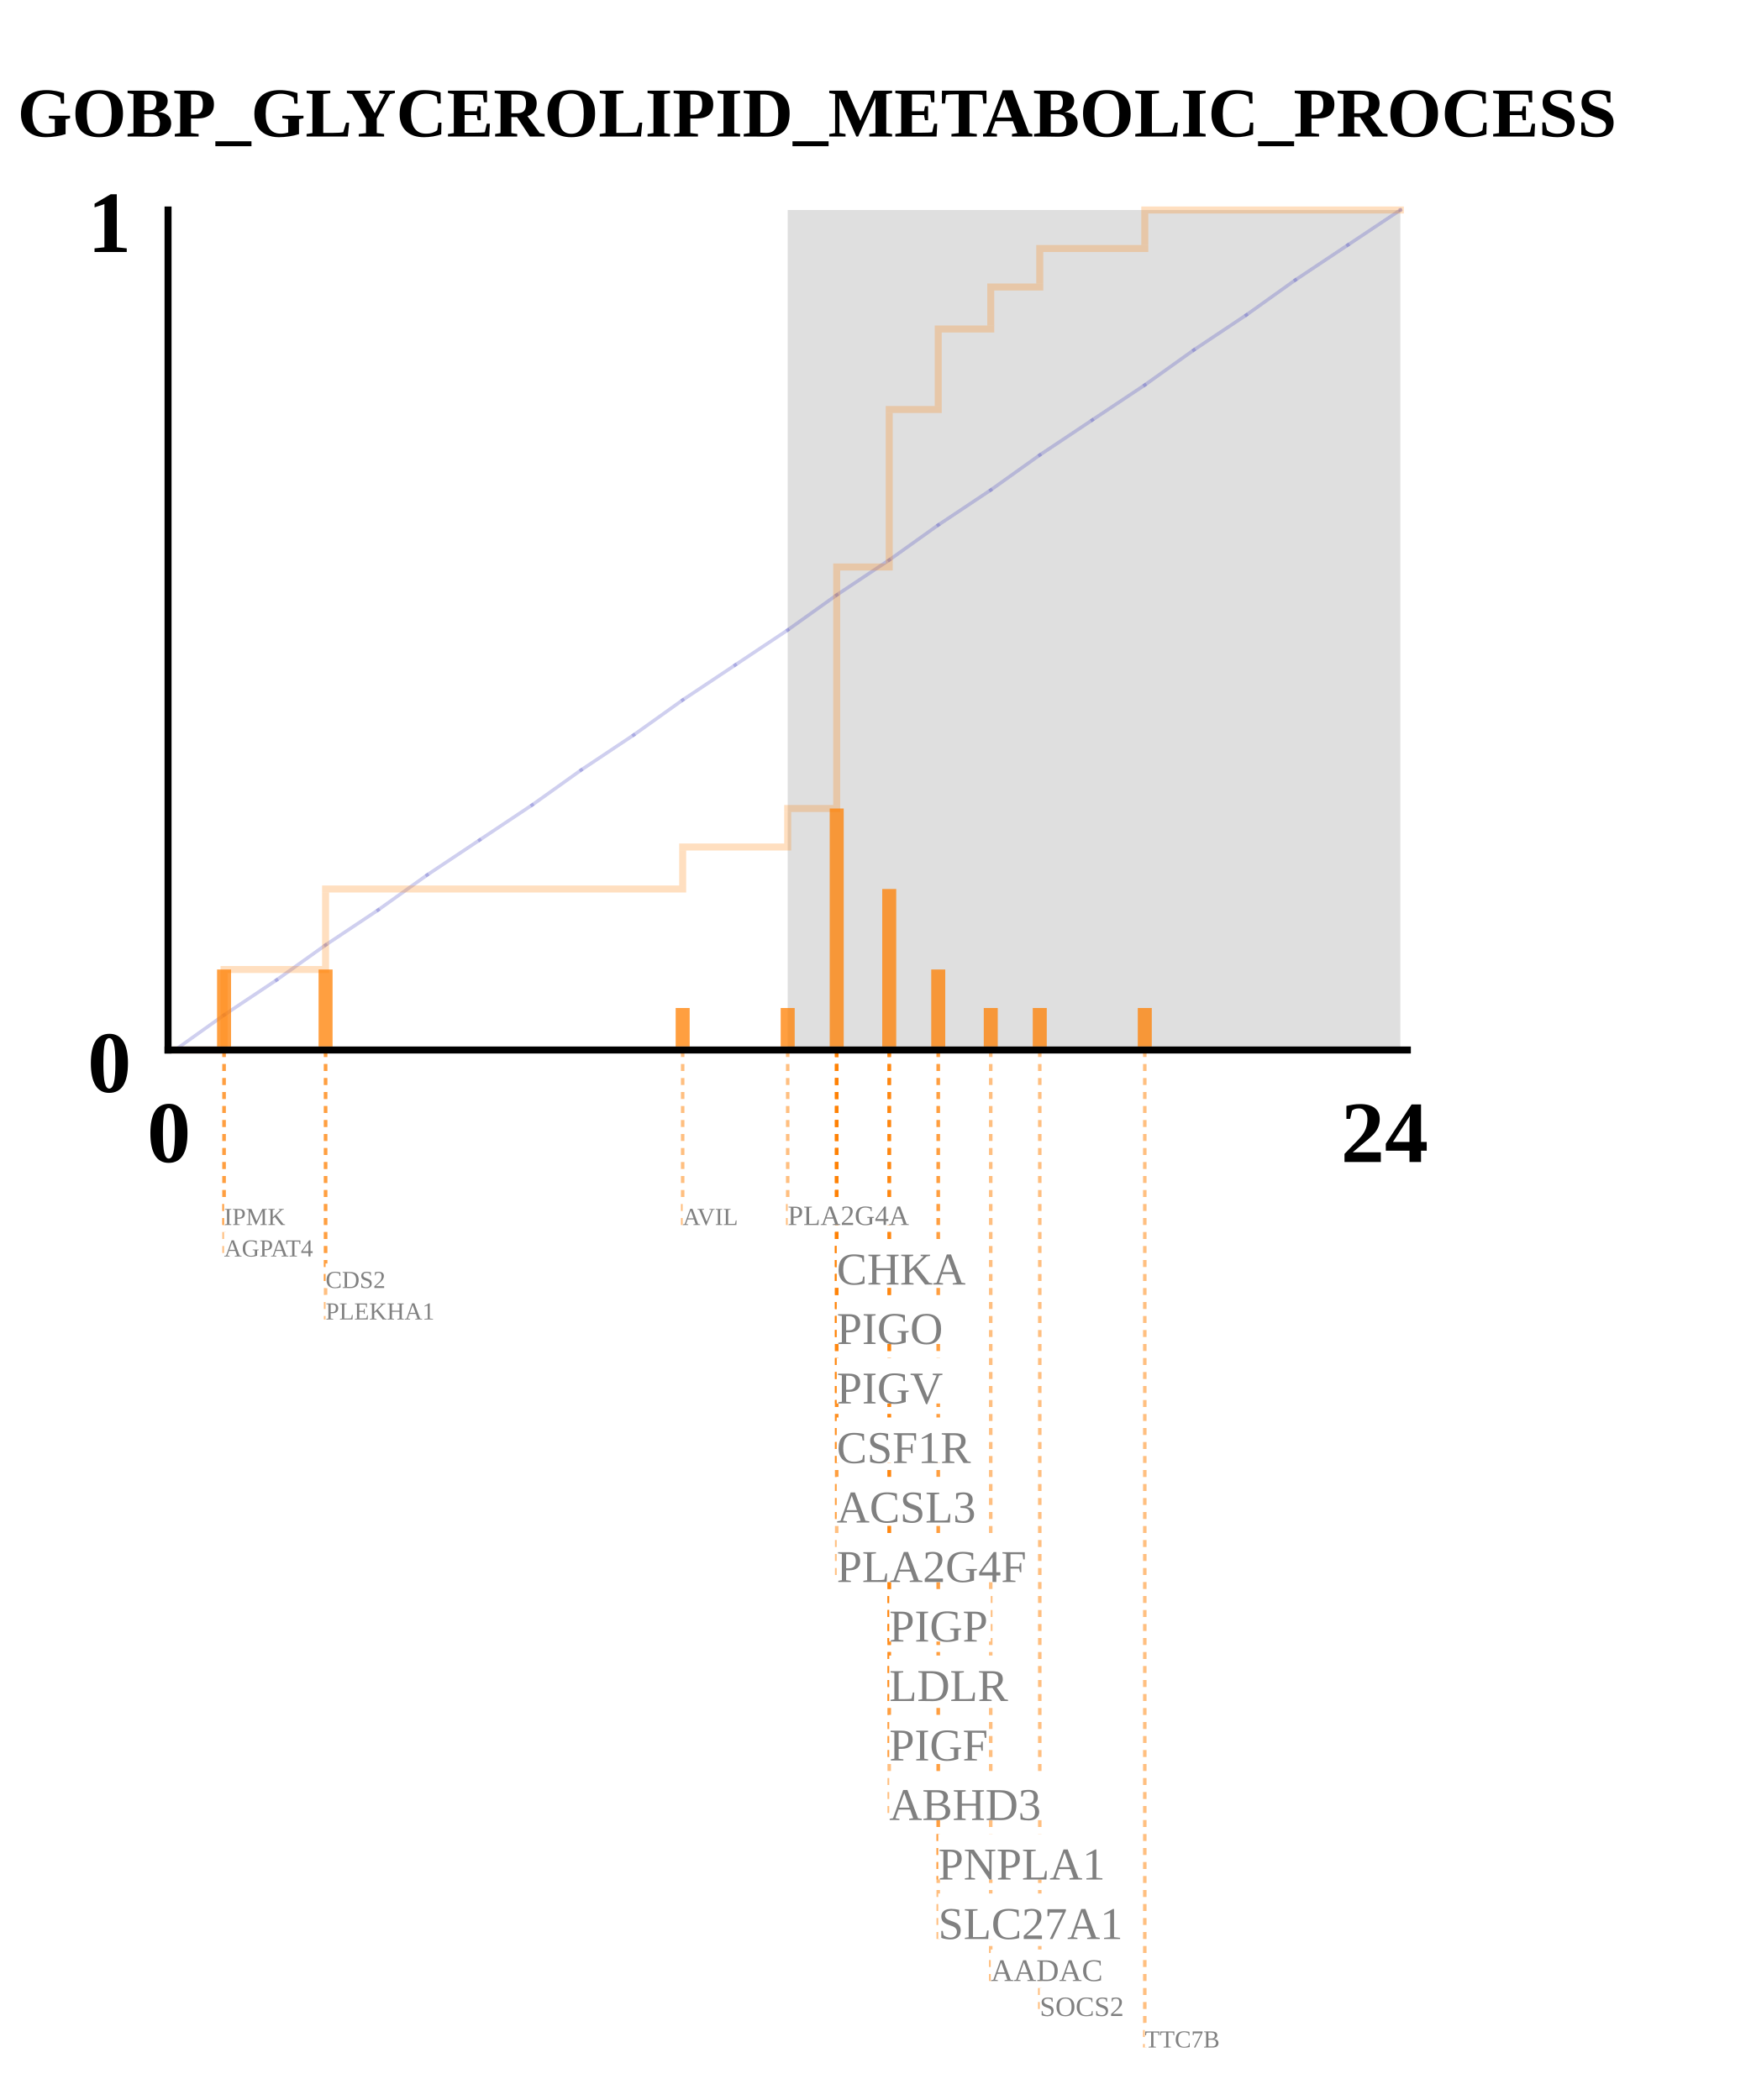
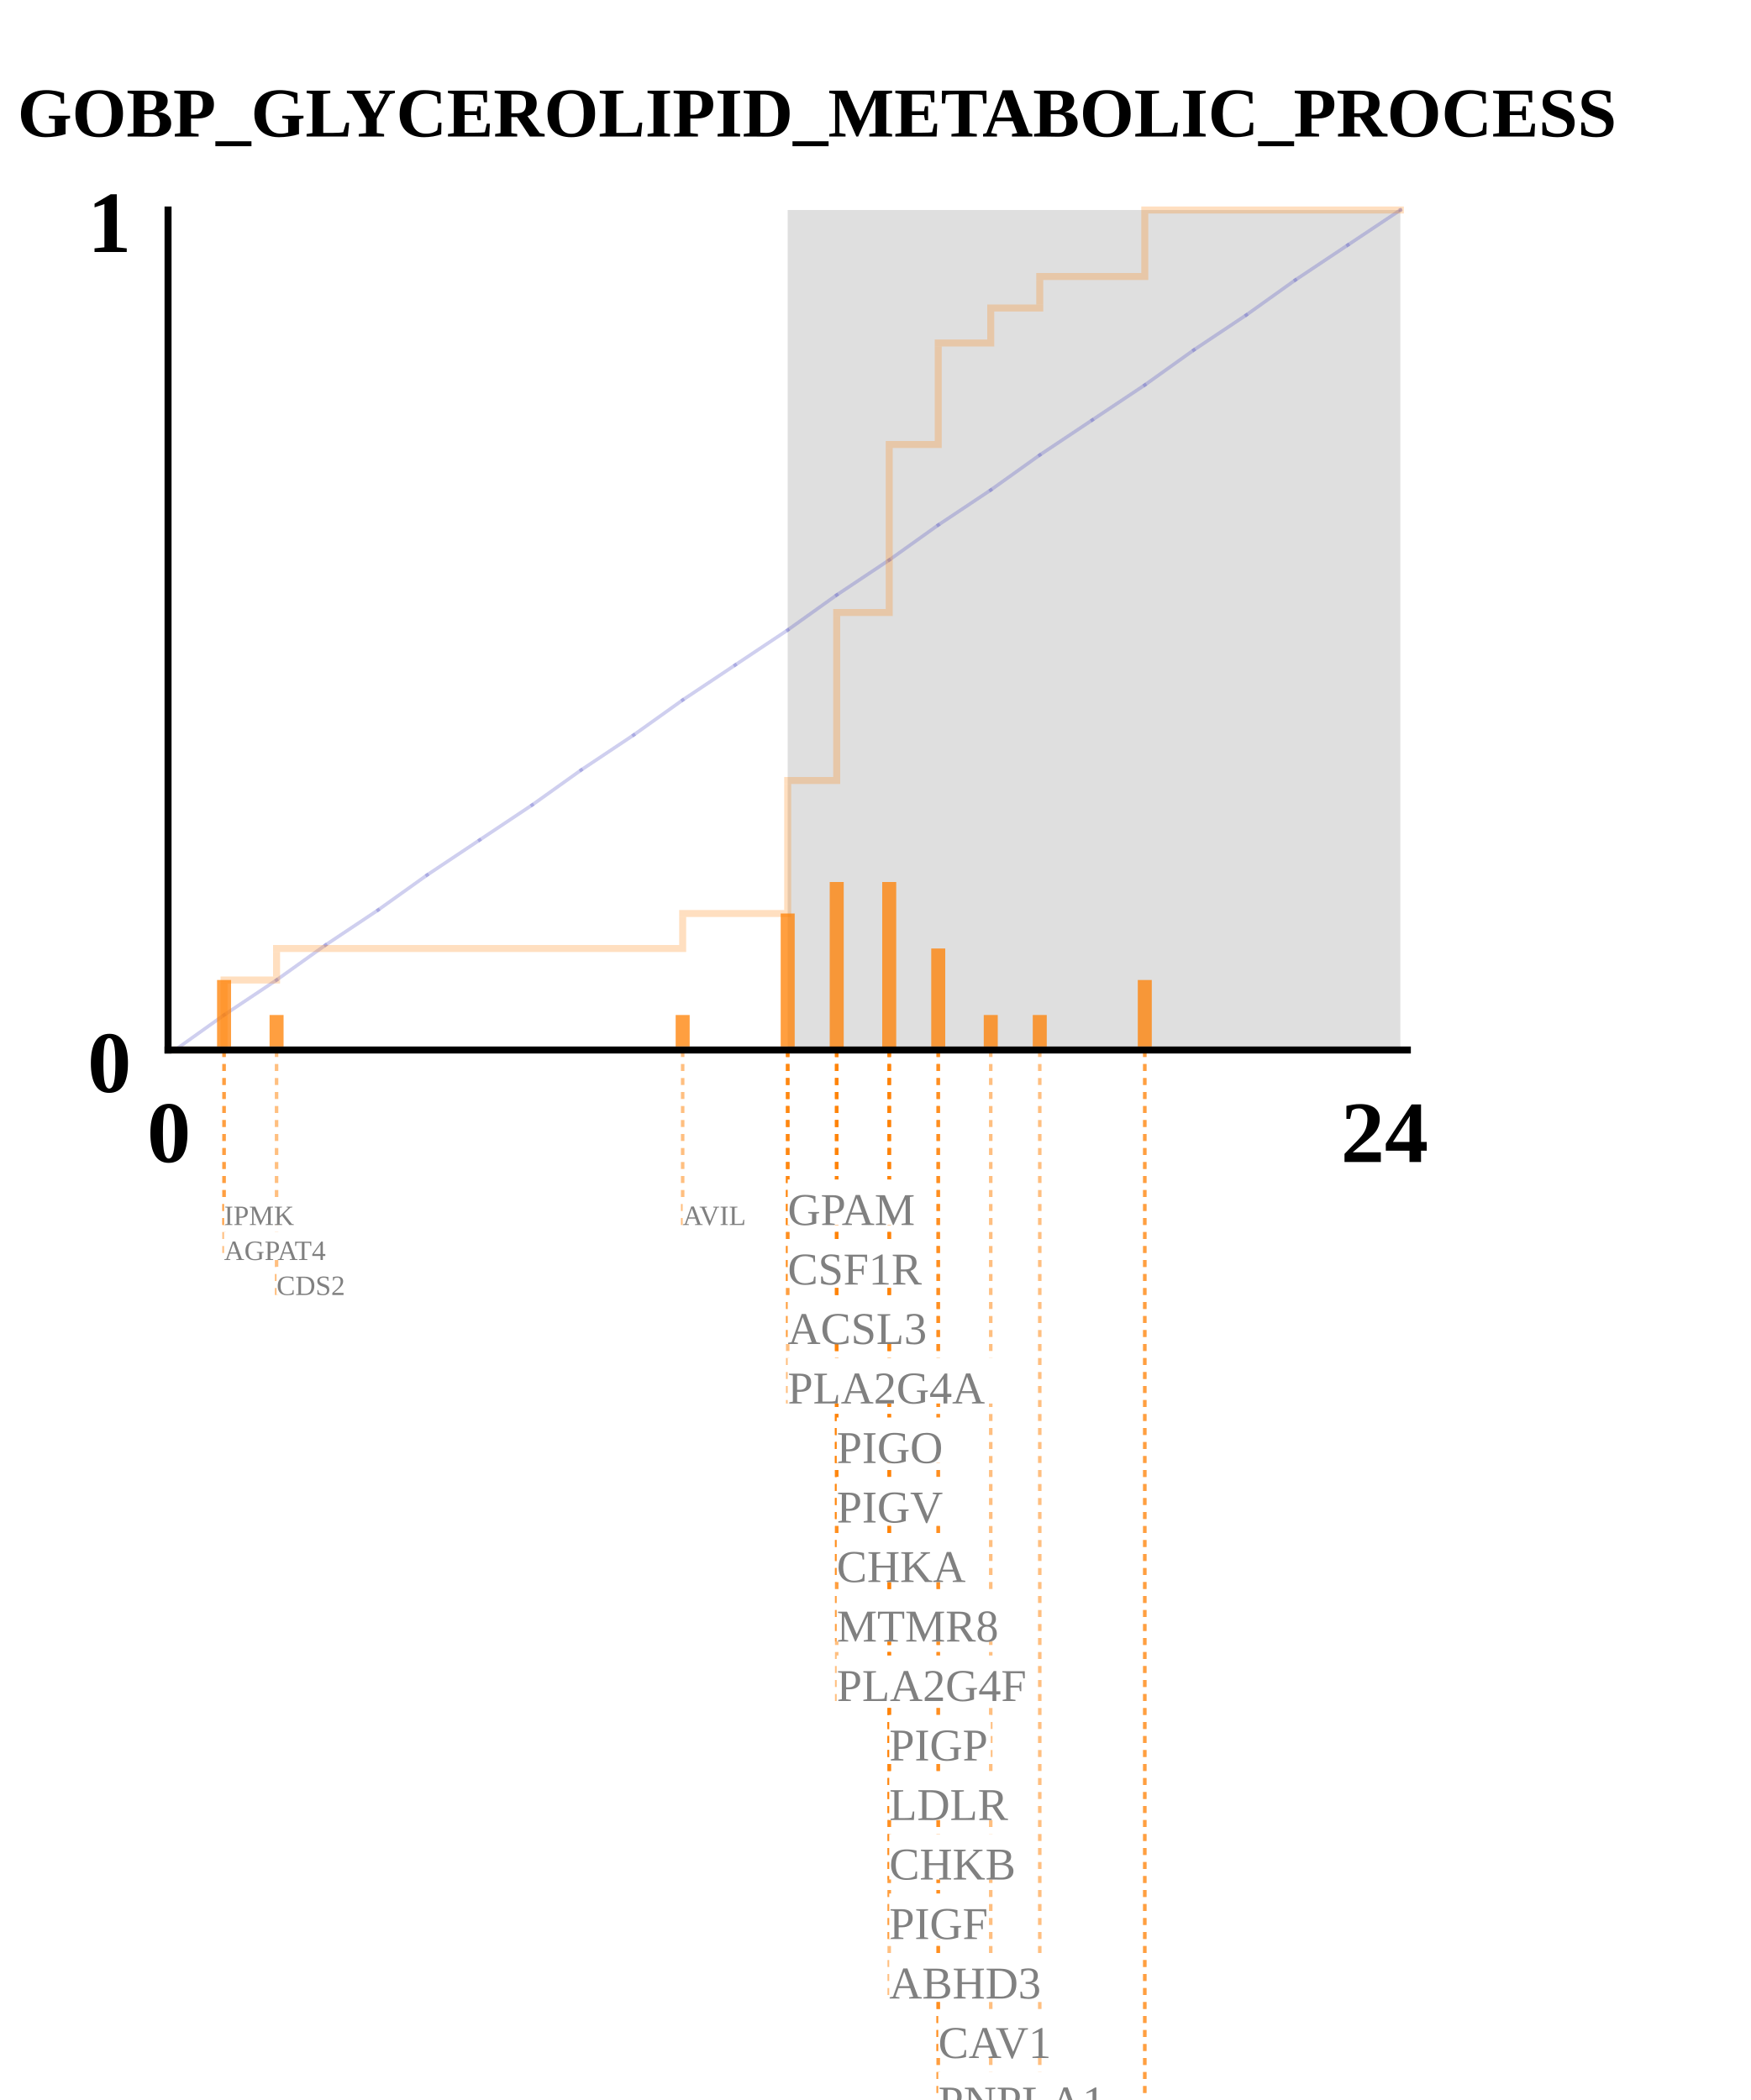
<svg xmlns="http://www.w3.org/2000/svg" height="158.75mm" version="1.1" viewBox="0 0 500 600" width="132.292mm" x="0mm" y="0mm">
  <rect height="1200" style="fill:rgb(255,255,255);stroke:none;" width="1000" x="0" y="0" />
  <rect height="240" style="fill:rgb(191,191,191);fill-opacity:0.498;stroke:none;" width="175" x="225" y="60" />
  <line style="fill:none;stroke:rgb(63,63,191);stroke-opacity:0.247;stroke-miterlimit:10;stroke-linecap:square;" x1="50" x2="50" y1="300" y2="300" />
  <line style="fill:none;stroke:rgb(63,63,191);stroke-opacity:0.247;stroke-miterlimit:10;stroke-linecap:square;" x1="50" x2="64" y1="300" y2="290" />
  <line style="fill:none;stroke:rgb(63,63,191);stroke-opacity:0.247;stroke-miterlimit:10;stroke-linecap:square;" x1="64" x2="79" y1="290" y2="280" />
  <line style="fill:none;stroke:rgb(63,63,191);stroke-opacity:0.247;stroke-miterlimit:10;stroke-linecap:square;" x1="79" x2="93" y1="280" y2="270" />
  <line style="fill:none;stroke:rgb(63,63,191);stroke-opacity:0.247;stroke-miterlimit:10;stroke-linecap:square;" x1="93" x2="108" y1="270" y2="260" />
  <line style="fill:none;stroke:rgb(63,63,191);stroke-opacity:0.247;stroke-miterlimit:10;stroke-linecap:square;" x1="108" x2="122" y1="260" y2="250" />
  <line style="fill:none;stroke:rgb(63,63,191);stroke-opacity:0.247;stroke-miterlimit:10;stroke-linecap:square;" x1="122" x2="137" y1="250" y2="240" />
  <line style="fill:none;stroke:rgb(63,63,191);stroke-opacity:0.247;stroke-miterlimit:10;stroke-linecap:square;" x1="137" x2="152" y1="240" y2="230" />
  <line style="fill:none;stroke:rgb(63,63,191);stroke-opacity:0.247;stroke-miterlimit:10;stroke-linecap:square;" x1="152" x2="166" y1="230" y2="220" />
  <line style="fill:none;stroke:rgb(63,63,191);stroke-opacity:0.247;stroke-miterlimit:10;stroke-linecap:square;" x1="166" x2="181" y1="220" y2="210" />
  <line style="fill:none;stroke:rgb(63,63,191);stroke-opacity:0.247;stroke-miterlimit:10;stroke-linecap:square;" x1="181" x2="195" y1="210" y2="200" />
  <line style="fill:none;stroke:rgb(63,63,191);stroke-opacity:0.247;stroke-miterlimit:10;stroke-linecap:square;" x1="195" x2="210" y1="200" y2="190" />
  <line style="fill:none;stroke:rgb(63,63,191);stroke-opacity:0.247;stroke-miterlimit:10;stroke-linecap:square;" x1="210" x2="225" y1="190" y2="180" />
  <line style="fill:none;stroke:rgb(63,63,191);stroke-opacity:0.247;stroke-miterlimit:10;stroke-linecap:square;" x1="225" x2="239" y1="180" y2="170" />
  <line style="fill:none;stroke:rgb(63,63,191);stroke-opacity:0.247;stroke-miterlimit:10;stroke-linecap:square;" x1="239" x2="254" y1="170" y2="160" />
  <line style="fill:none;stroke:rgb(63,63,191);stroke-opacity:0.247;stroke-miterlimit:10;stroke-linecap:square;" x1="254" x2="268" y1="160" y2="150" />
  <line style="fill:none;stroke:rgb(63,63,191);stroke-opacity:0.247;stroke-miterlimit:10;stroke-linecap:square;" x1="268" x2="283" y1="150" y2="140" />
  <line style="fill:none;stroke:rgb(63,63,191);stroke-opacity:0.247;stroke-miterlimit:10;stroke-linecap:square;" x1="283" x2="297" y1="140" y2="130" />
  <line style="fill:none;stroke:rgb(63,63,191);stroke-opacity:0.247;stroke-miterlimit:10;stroke-linecap:square;" x1="297" x2="312" y1="130" y2="120" />
  <line style="fill:none;stroke:rgb(63,63,191);stroke-opacity:0.247;stroke-miterlimit:10;stroke-linecap:square;" x1="312" x2="327" y1="120" y2="110" />
  <line style="fill:none;stroke:rgb(63,63,191);stroke-opacity:0.247;stroke-miterlimit:10;stroke-linecap:square;" x1="327" x2="341" y1="110" y2="100" />
  <line style="fill:none;stroke:rgb(63,63,191);stroke-opacity:0.247;stroke-miterlimit:10;stroke-linecap:square;" x1="341" x2="356" y1="100" y2="90" />
  <line style="fill:none;stroke:rgb(63,63,191);stroke-opacity:0.247;stroke-miterlimit:10;stroke-linecap:square;" x1="356" x2="370" y1="90" y2="80" />
  <line style="fill:none;stroke:rgb(63,63,191);stroke-opacity:0.247;stroke-miterlimit:10;stroke-linecap:square;" x1="370" x2="385" y1="80" y2="70" />
  <line style="fill:none;stroke:rgb(63,63,191);stroke-opacity:0.247;stroke-miterlimit:10;stroke-linecap:square;" x1="385" x2="400" y1="70" y2="60" />
  <line style="fill:none;stroke:rgb(63,63,191);stroke-opacity:0.247;stroke-miterlimit:10;stroke-linecap:square;" x1="400" x2="400" y1="60" y2="60" />
-   <rect height="22" style="fill:rgb(255,127,0);fill-opacity:0.749;stroke:none;" width="4" x="62" y="277" />
+   <rect height="19" style="fill:rgb(255,127,0);fill-opacity:0.749;stroke:none;" width="4" x="62" y="280" />
  <line style="fill:none;stroke:rgb(255,127,0);stroke-opacity:0.247;stroke-width:2;stroke-miterlimit:10;stroke-linecap:square;" x1="50" x2="64" y1="300" y2="300" />
-   <line style="fill:none;stroke:rgb(255,127,0);stroke-opacity:0.247;stroke-width:2;stroke-miterlimit:10;stroke-linecap:square;" x1="64" x2="64" y1="298" y2="279" />
-   <rect height="22" style="fill:rgb(255,127,0);fill-opacity:0.749;stroke:none;" width="4" x="91" y="277" />
-   <line style="fill:none;stroke:rgb(255,127,0);stroke-opacity:0.247;stroke-width:2;stroke-miterlimit:10;stroke-linecap:square;" x1="64" x2="93" y1="277" y2="277" />
-   <line style="fill:none;stroke:rgb(255,127,0);stroke-opacity:0.247;stroke-width:2;stroke-miterlimit:10;stroke-linecap:square;" x1="93" x2="93" y1="275" y2="256" />
-   <rect height="11" style="fill:rgb(255,127,0);fill-opacity:0.749;stroke:none;" width="4" x="193" y="288" />
-   <line style="fill:none;stroke:rgb(255,127,0);stroke-opacity:0.247;stroke-width:2;stroke-miterlimit:10;stroke-linecap:square;" x1="93" x2="195" y1="254" y2="254" />
-   <line style="fill:none;stroke:rgb(255,127,0);stroke-opacity:0.247;stroke-width:2;stroke-miterlimit:10;stroke-linecap:square;" x1="195" x2="195" y1="252" y2="244" />
-   <rect height="11" style="fill:rgb(255,127,0);fill-opacity:0.749;stroke:none;" width="4" x="223" y="288" />
-   <line style="fill:none;stroke:rgb(255,127,0);stroke-opacity:0.247;stroke-width:2;stroke-miterlimit:10;stroke-linecap:square;" x1="195" x2="225" y1="242" y2="242" />
-   <line style="fill:none;stroke:rgb(255,127,0);stroke-opacity:0.247;stroke-width:2;stroke-miterlimit:10;stroke-linecap:square;" x1="225" x2="225" y1="240" y2="233" />
-   <rect height="68" style="fill:rgb(255,127,0);fill-opacity:0.749;stroke:none;" width="4" x="237" y="231" />
-   <line style="fill:none;stroke:rgb(255,127,0);stroke-opacity:0.247;stroke-width:2;stroke-miterlimit:10;stroke-linecap:square;" x1="225" x2="239" y1="231" y2="231" />
-   <line style="fill:none;stroke:rgb(255,127,0);stroke-opacity:0.247;stroke-width:2;stroke-miterlimit:10;stroke-linecap:square;" x1="239" x2="239" y1="229" y2="164" />
-   <rect height="45" style="fill:rgb(255,127,0);fill-opacity:0.749;stroke:none;" width="4" x="252" y="254" />
-   <line style="fill:none;stroke:rgb(255,127,0);stroke-opacity:0.247;stroke-width:2;stroke-miterlimit:10;stroke-linecap:square;" x1="239" x2="254" y1="162" y2="162" />
-   <line style="fill:none;stroke:rgb(255,127,0);stroke-opacity:0.247;stroke-width:2;stroke-miterlimit:10;stroke-linecap:square;" x1="254" x2="254" y1="160" y2="119" />
-   <rect height="22" style="fill:rgb(255,127,0);fill-opacity:0.749;stroke:none;" width="4" x="266" y="277" />
-   <line style="fill:none;stroke:rgb(255,127,0);stroke-opacity:0.247;stroke-width:2;stroke-miterlimit:10;stroke-linecap:square;" x1="254" x2="268" y1="117" y2="117" />
-   <line style="fill:none;stroke:rgb(255,127,0);stroke-opacity:0.247;stroke-width:2;stroke-miterlimit:10;stroke-linecap:square;" x1="268" x2="268" y1="115" y2="96" />
-   <rect height="11" style="fill:rgb(255,127,0);fill-opacity:0.749;stroke:none;" width="4" x="281" y="288" />
-   <line style="fill:none;stroke:rgb(255,127,0);stroke-opacity:0.247;stroke-width:2;stroke-miterlimit:10;stroke-linecap:square;" x1="268" x2="283" y1="94" y2="94" />
-   <line style="fill:none;stroke:rgb(255,127,0);stroke-opacity:0.247;stroke-width:2;stroke-miterlimit:10;stroke-linecap:square;" x1="283" x2="283" y1="92" y2="84" />
-   <rect height="11" style="fill:rgb(255,127,0);fill-opacity:0.749;stroke:none;" width="4" x="295" y="288" />
-   <line style="fill:none;stroke:rgb(255,127,0);stroke-opacity:0.247;stroke-width:2;stroke-miterlimit:10;stroke-linecap:square;" x1="283" x2="297" y1="82" y2="82" />
-   <line style="fill:none;stroke:rgb(255,127,0);stroke-opacity:0.247;stroke-width:2;stroke-miterlimit:10;stroke-linecap:square;" x1="297" x2="297" y1="80" y2="73" />
-   <rect height="11" style="fill:rgb(255,127,0);fill-opacity:0.749;stroke:none;" width="4" x="325" y="288" />
-   <line style="fill:none;stroke:rgb(255,127,0);stroke-opacity:0.247;stroke-width:2;stroke-miterlimit:10;stroke-linecap:square;" x1="297" x2="327" y1="71" y2="71" />
-   <line style="fill:none;stroke:rgb(255,127,0);stroke-opacity:0.247;stroke-width:2;stroke-miterlimit:10;stroke-linecap:square;" x1="327" x2="327" y1="69" y2="62" />
+   <line style="fill:none;stroke:rgb(255,127,0);stroke-opacity:0.247;stroke-width:2;stroke-miterlimit:10;stroke-linecap:square;" x1="64" x2="64" y1="298" y2="282" />
+   <rect height="9" style="fill:rgb(255,127,0);fill-opacity:0.749;stroke:none;" width="4" x="77" y="290" />
+   <line style="fill:none;stroke:rgb(255,127,0);stroke-opacity:0.247;stroke-width:2;stroke-miterlimit:10;stroke-linecap:square;" x1="64" x2="79" y1="280" y2="280" />
+   <line style="fill:none;stroke:rgb(255,127,0);stroke-opacity:0.247;stroke-width:2;stroke-miterlimit:10;stroke-linecap:square;" x1="79" x2="79" y1="278" y2="273" />
+   <rect height="9" style="fill:rgb(255,127,0);fill-opacity:0.749;stroke:none;" width="4" x="193" y="290" />
+   <line style="fill:none;stroke:rgb(255,127,0);stroke-opacity:0.247;stroke-width:2;stroke-miterlimit:10;stroke-linecap:square;" x1="79" x2="195" y1="271" y2="271" />
+   <line style="fill:none;stroke:rgb(255,127,0);stroke-opacity:0.247;stroke-width:2;stroke-miterlimit:10;stroke-linecap:square;" x1="195" x2="195" y1="269" y2="263" />
+   <rect height="38" style="fill:rgb(255,127,0);fill-opacity:0.749;stroke:none;" width="4" x="223" y="261" />
+   <line style="fill:none;stroke:rgb(255,127,0);stroke-opacity:0.247;stroke-width:2;stroke-miterlimit:10;stroke-linecap:square;" x1="195" x2="225" y1="261" y2="261" />
+   <line style="fill:none;stroke:rgb(255,127,0);stroke-opacity:0.247;stroke-width:2;stroke-miterlimit:10;stroke-linecap:square;" x1="225" x2="225" y1="259" y2="225" />
+   <rect height="48" style="fill:rgb(255,127,0);fill-opacity:0.749;stroke:none;" width="4" x="237" y="252" />
+   <line style="fill:none;stroke:rgb(255,127,0);stroke-opacity:0.247;stroke-width:2;stroke-miterlimit:10;stroke-linecap:square;" x1="225" x2="239" y1="223" y2="223" />
+   <line style="fill:none;stroke:rgb(255,127,0);stroke-opacity:0.247;stroke-width:2;stroke-miterlimit:10;stroke-linecap:square;" x1="239" x2="239" y1="221" y2="177" />
+   <rect height="48" style="fill:rgb(255,127,0);fill-opacity:0.749;stroke:none;" width="4" x="252" y="252" />
+   <line style="fill:none;stroke:rgb(255,127,0);stroke-opacity:0.247;stroke-width:2;stroke-miterlimit:10;stroke-linecap:square;" x1="239" x2="254" y1="175" y2="175" />
+   <line style="fill:none;stroke:rgb(255,127,0);stroke-opacity:0.247;stroke-width:2;stroke-miterlimit:10;stroke-linecap:square;" x1="254" x2="254" y1="173" y2="129" />
+   <rect height="28" style="fill:rgb(255,127,0);fill-opacity:0.749;stroke:none;" width="4" x="266" y="271" />
+   <line style="fill:none;stroke:rgb(255,127,0);stroke-opacity:0.247;stroke-width:2;stroke-miterlimit:10;stroke-linecap:square;" x1="254" x2="268" y1="127" y2="127" />
+   <line style="fill:none;stroke:rgb(255,127,0);stroke-opacity:0.247;stroke-width:2;stroke-miterlimit:10;stroke-linecap:square;" x1="268" x2="268" y1="125" y2="100" />
+   <rect height="9" style="fill:rgb(255,127,0);fill-opacity:0.749;stroke:none;" width="4" x="281" y="290" />
+   <line style="fill:none;stroke:rgb(255,127,0);stroke-opacity:0.247;stroke-width:2;stroke-miterlimit:10;stroke-linecap:square;" x1="268" x2="283" y1="98" y2="98" />
+   <line style="fill:none;stroke:rgb(255,127,0);stroke-opacity:0.247;stroke-width:2;stroke-miterlimit:10;stroke-linecap:square;" x1="283" x2="283" y1="96" y2="90" />
+   <rect height="9" style="fill:rgb(255,127,0);fill-opacity:0.749;stroke:none;" width="4" x="295" y="290" />
+   <line style="fill:none;stroke:rgb(255,127,0);stroke-opacity:0.247;stroke-width:2;stroke-miterlimit:10;stroke-linecap:square;" x1="283" x2="297" y1="88" y2="88" />
+   <line style="fill:none;stroke:rgb(255,127,0);stroke-opacity:0.247;stroke-width:2;stroke-miterlimit:10;stroke-linecap:square;" x1="297" x2="297" y1="86" y2="81" />
+   <rect height="19" style="fill:rgb(255,127,0);fill-opacity:0.749;stroke:none;" width="4" x="325" y="280" />
+   <line style="fill:none;stroke:rgb(255,127,0);stroke-opacity:0.247;stroke-width:2;stroke-miterlimit:10;stroke-linecap:square;" x1="297" x2="327" y1="79" y2="79" />
+   <line style="fill:none;stroke:rgb(255,127,0);stroke-opacity:0.247;stroke-width:2;stroke-miterlimit:10;stroke-linecap:square;" x1="327" x2="327" y1="77" y2="62" />
  <line style="fill:none;stroke:rgb(255,127,0);stroke-opacity:0.247;stroke-width:2;stroke-miterlimit:10;stroke-linecap:square;" x1="327" x2="400" y1="60" y2="60" />
  <line style="fill:none;stroke:rgb(255,127,0);stroke-opacity:0.498;stroke-miterlimit:2;stroke-dasharray:2;" x1="64" x2="64" y1="300" y2="350" />
-   <line style="fill:none;stroke:rgb(255,127,0);stroke-opacity:0.498;stroke-miterlimit:2;stroke-dasharray:2;" x1="64" x2="64" y1="300" y2="359" />
-   <line style="fill:none;stroke:rgb(255,127,0);stroke-opacity:0.498;stroke-miterlimit:2;stroke-dasharray:2;" x1="93" x2="93" y1="300" y2="368" />
-   <line style="fill:none;stroke:rgb(255,127,0);stroke-opacity:0.498;stroke-miterlimit:2;stroke-dasharray:2;" x1="93" x2="93" y1="300" y2="377" />
+   <line style="fill:none;stroke:rgb(255,127,0);stroke-opacity:0.498;stroke-miterlimit:2;stroke-dasharray:2;" x1="64" x2="64" y1="300" y2="360" />
+   <line style="fill:none;stroke:rgb(255,127,0);stroke-opacity:0.498;stroke-miterlimit:2;stroke-dasharray:2;" x1="79" x2="79" y1="300" y2="370" />
  <line style="fill:none;stroke:rgb(255,127,0);stroke-opacity:0.498;stroke-miterlimit:2;stroke-dasharray:2;" x1="195" x2="195" y1="300" y2="350" />
  <line style="fill:none;stroke:rgb(255,127,0);stroke-opacity:0.498;stroke-miterlimit:2;stroke-dasharray:2;" x1="225" x2="225" y1="300" y2="350" />
-   <line style="fill:none;stroke:rgb(255,127,0);stroke-opacity:0.498;stroke-miterlimit:2;stroke-dasharray:2;" x1="239" x2="239" y1="300" y2="367" />
-   <line style="fill:none;stroke:rgb(255,127,0);stroke-opacity:0.498;stroke-miterlimit:2;stroke-dasharray:2;" x1="239" x2="239" y1="300" y2="384" />
-   <line style="fill:none;stroke:rgb(255,127,0);stroke-opacity:0.498;stroke-miterlimit:2;stroke-dasharray:2;" x1="239" x2="239" y1="300" y2="401" />
+   <line style="fill:none;stroke:rgb(255,127,0);stroke-opacity:0.498;stroke-miterlimit:2;stroke-dasharray:2;" x1="225" x2="225" y1="300" y2="367" />
+   <line style="fill:none;stroke:rgb(255,127,0);stroke-opacity:0.498;stroke-miterlimit:2;stroke-dasharray:2;" x1="225" x2="225" y1="300" y2="384" />
+   <line style="fill:none;stroke:rgb(255,127,0);stroke-opacity:0.498;stroke-miterlimit:2;stroke-dasharray:2;" x1="225" x2="225" y1="300" y2="401" />
  <line style="fill:none;stroke:rgb(255,127,0);stroke-opacity:0.498;stroke-miterlimit:2;stroke-dasharray:2;" x1="239" x2="239" y1="300" y2="418" />
  <line style="fill:none;stroke:rgb(255,127,0);stroke-opacity:0.498;stroke-miterlimit:2;stroke-dasharray:2;" x1="239" x2="239" y1="300" y2="435" />
  <line style="fill:none;stroke:rgb(255,127,0);stroke-opacity:0.498;stroke-miterlimit:2;stroke-dasharray:2;" x1="239" x2="239" y1="300" y2="452" />
-   <line style="fill:none;stroke:rgb(255,127,0);stroke-opacity:0.498;stroke-miterlimit:2;stroke-dasharray:2;" x1="254" x2="254" y1="300" y2="469" />
-   <line style="fill:none;stroke:rgb(255,127,0);stroke-opacity:0.498;stroke-miterlimit:2;stroke-dasharray:2;" x1="254" x2="254" y1="300" y2="486" />
+   <line style="fill:none;stroke:rgb(255,127,0);stroke-opacity:0.498;stroke-miterlimit:2;stroke-dasharray:2;" x1="239" x2="239" y1="300" y2="469" />
+   <line style="fill:none;stroke:rgb(255,127,0);stroke-opacity:0.498;stroke-miterlimit:2;stroke-dasharray:2;" x1="239" x2="239" y1="300" y2="486" />
  <line style="fill:none;stroke:rgb(255,127,0);stroke-opacity:0.498;stroke-miterlimit:2;stroke-dasharray:2;" x1="254" x2="254" y1="300" y2="503" />
  <line style="fill:none;stroke:rgb(255,127,0);stroke-opacity:0.498;stroke-miterlimit:2;stroke-dasharray:2;" x1="254" x2="254" y1="300" y2="520" />
-   <line style="fill:none;stroke:rgb(255,127,0);stroke-opacity:0.498;stroke-miterlimit:2;stroke-dasharray:2;" x1="268" x2="268" y1="300" y2="537" />
-   <line style="fill:none;stroke:rgb(255,127,0);stroke-opacity:0.498;stroke-miterlimit:2;stroke-dasharray:2;" x1="268" x2="268" y1="300" y2="554" />
-   <line style="fill:none;stroke:rgb(255,127,0);stroke-opacity:0.498;stroke-miterlimit:2;stroke-dasharray:2;" x1="283" x2="283" y1="300" y2="566" />
-   <line style="fill:none;stroke:rgb(255,127,0);stroke-opacity:0.498;stroke-miterlimit:2;stroke-dasharray:2;" x1="297" x2="297" y1="300" y2="576" />
-   <line style="fill:none;stroke:rgb(255,127,0);stroke-opacity:0.498;stroke-miterlimit:2;stroke-dasharray:2;" x1="327" x2="327" y1="300" y2="585" />
+   <line style="fill:none;stroke:rgb(255,127,0);stroke-opacity:0.498;stroke-miterlimit:2;stroke-dasharray:2;" x1="254" x2="254" y1="300" y2="537" />
+   <line style="fill:none;stroke:rgb(255,127,0);stroke-opacity:0.498;stroke-miterlimit:2;stroke-dasharray:2;" x1="254" x2="254" y1="300" y2="554" />
+   <line style="fill:none;stroke:rgb(255,127,0);stroke-opacity:0.498;stroke-miterlimit:2;stroke-dasharray:2;" x1="254" x2="254" y1="300" y2="571" />
+   <line style="fill:none;stroke:rgb(255,127,0);stroke-opacity:0.498;stroke-miterlimit:2;stroke-dasharray:2;" x1="268" x2="268" y1="300" y2="588" />
+   <line style="fill:none;stroke:rgb(255,127,0);stroke-opacity:0.498;stroke-miterlimit:2;stroke-dasharray:2;" x1="268" x2="268" y1="300" y2="605" />
+   <line style="fill:none;stroke:rgb(255,127,0);stroke-opacity:0.498;stroke-miterlimit:2;stroke-dasharray:2;" x1="268" x2="268" y1="300" y2="622" />
+   <line style="fill:none;stroke:rgb(255,127,0);stroke-opacity:0.498;stroke-miterlimit:2;stroke-dasharray:2;" x1="283" x2="283" y1="300" y2="632" />
+   <line style="fill:none;stroke:rgb(255,127,0);stroke-opacity:0.498;stroke-miterlimit:2;stroke-dasharray:2;" x1="297" x2="297" y1="300" y2="642" />
+   <line style="fill:none;stroke:rgb(255,127,0);stroke-opacity:0.498;stroke-miterlimit:2;stroke-dasharray:2;" x1="327" x2="327" y1="300" y2="652" />
+   <line style="fill:none;stroke:rgb(255,127,0);stroke-opacity:0.498;stroke-miterlimit:2;stroke-dasharray:2;" x1="327" x2="327" y1="300" y2="662" />
  <line style="fill:none;stroke:rgb(0,0,0);stroke-width:2;stroke-miterlimit:10;stroke-linecap:square;" x1="48" x2="48" y1="60" y2="300" />
  <line style="fill:none;stroke:rgb(0,0,0);stroke-width:2;stroke-miterlimit:10;stroke-linecap:square;" x1="48" x2="402" y1="300" y2="300" />
  <rect height="30" style="fill:rgb(255,255,255);stroke:none;" width="17" x="42" y="308" />
  <text style="fill:rgb(0,0,0);stroke:none;font-size:25px;font-weight:bold;" x="42" y="332">0</text>
  <rect height="30" style="fill:rgb(255,255,255);stroke:none;" width="34" x="383" y="308" />
  <text style="fill:rgb(0,0,0);stroke:none;font-size:25px;font-weight:bold;" x="383" y="332">24</text>
  <text style="fill:rgb(0,0,0);stroke:none;font-size:25px;font-weight:bold;" x="25" y="312">0</text>
  <text style="fill:rgb(0,0,0);stroke:none;font-size:25px;font-weight:bold;" x="25" y="72">1</text>
  <text style="fill:rgb(0,0,0);stroke:none;font-size:20px;font-weight:bold;" x="5" y="39">GOBP_GLYCEROLIPID_METABOLIC_PROCESS</text>
-   <rect height="7" style="fill:rgb(255,255,255);stroke:none;" width="17" x="64" y="343" />
-   <text style="fill:rgb(128,128,128);stroke:none;font-size:7px;" x="64" y="350">IPMK</text>
-   <rect height="7" style="fill:rgb(255,255,255);stroke:none;" width="27" x="64" y="352" />
-   <text style="fill:rgb(128,128,128);stroke:none;font-size:7px;" x="64" y="359">AGPAT4</text>
-   <rect height="7" style="fill:rgb(255,255,255);stroke:none;" width="18" x="93" y="361" />
-   <text style="fill:rgb(128,128,128);stroke:none;font-size:7px;" x="93" y="368">CDS2</text>
-   <rect height="7" style="fill:rgb(255,255,255);stroke:none;" width="31" x="93" y="370" />
-   <text style="fill:rgb(128,128,128);stroke:none;font-size:7px;" x="93" y="377">PLEKHA1</text>
-   <rect height="7" style="fill:rgb(255,255,255);stroke:none;" width="16" x="195" y="343" />
-   <text style="fill:rgb(128,128,128);stroke:none;font-size:7px;" x="195" y="350">AVIL</text>
-   <rect height="8" style="fill:rgb(255,255,255);stroke:none;" width="35" x="225" y="342" />
-   <text style="fill:rgb(128,128,128);stroke:none;font-size:8px;" x="225" y="350">PLA2G4A</text>
-   <rect height="13" style="fill:rgb(255,255,255);stroke:none;" width="36" x="239" y="354" />
-   <text style="fill:rgb(128,128,128);stroke:none;font-size:13px;" x="239" y="367">CHKA</text>
-   <rect height="13" style="fill:rgb(255,255,255);stroke:none;" width="31" x="239" y="371" />
-   <text style="fill:rgb(128,128,128);stroke:none;font-size:13px;" x="239" y="384">PIGO</text>
-   <rect height="13" style="fill:rgb(255,255,255);stroke:none;" width="30" x="239" y="388" />
-   <text style="fill:rgb(128,128,128);stroke:none;font-size:13px;" x="239" y="401">PIGV</text>
-   <rect height="13" style="fill:rgb(255,255,255);stroke:none;" width="41" x="239" y="405" />
-   <text style="fill:rgb(128,128,128);stroke:none;font-size:13px;" x="239" y="418">CSF1R</text>
-   <rect height="13" style="fill:rgb(255,255,255);stroke:none;" width="42" x="239" y="422" />
-   <text style="fill:rgb(128,128,128);stroke:none;font-size:13px;" x="239" y="435">ACSL3</text>
-   <rect height="13" style="fill:rgb(255,255,255);stroke:none;" width="57" x="239" y="439" />
-   <text style="fill:rgb(128,128,128);stroke:none;font-size:13px;" x="239" y="452">PLA2G4F</text>
-   <rect height="13" style="fill:rgb(255,255,255);stroke:none;" width="29" x="254" y="456" />
-   <text style="fill:rgb(128,128,128);stroke:none;font-size:13px;" x="254" y="469">PIGP</text>
-   <rect height="13" style="fill:rgb(255,255,255);stroke:none;" width="32" x="254" y="473" />
-   <text style="fill:rgb(128,128,128);stroke:none;font-size:13px;" x="254" y="486">LDLR</text>
-   <rect height="13" style="fill:rgb(255,255,255);stroke:none;" width="28" x="254" y="490" />
-   <text style="fill:rgb(128,128,128);stroke:none;font-size:13px;" x="254" y="503">PIGF</text>
-   <rect height="13" style="fill:rgb(255,255,255);stroke:none;" width="46" x="254" y="507" />
-   <text style="fill:rgb(128,128,128);stroke:none;font-size:13px;" x="254" y="520">ABHD3</text>
-   <rect height="13" style="fill:rgb(255,255,255);stroke:none;" width="50" x="268" y="524" />
-   <text style="fill:rgb(128,128,128);stroke:none;font-size:13px;" x="268" y="537">PNPLA1</text>
-   <rect height="13" style="fill:rgb(255,255,255);stroke:none;" width="58" x="268" y="541" />
-   <text style="fill:rgb(128,128,128);stroke:none;font-size:13px;" x="268" y="554">SLC27A1</text>
-   <rect height="9" style="fill:rgb(255,255,255);stroke:none;" width="32" x="283" y="557" />
-   <text style="fill:rgb(128,128,128);stroke:none;font-size:9px;" x="283" y="566">AADAC</text>
-   <rect height="8" style="fill:rgb(255,255,255);stroke:none;" width="27" x="297" y="568" />
-   <text style="fill:rgb(128,128,128);stroke:none;font-size:8px;" x="297" y="576">SOCS2</text>
-   <rect height="7" style="fill:rgb(255,255,255);stroke:none;" width="22" x="327" y="578" />
-   <text style="fill:rgb(128,128,128);stroke:none;font-size:7px;" x="327" y="585">TTC7B</text>
+   <rect height="8" style="fill:rgb(255,255,255);stroke:none;" width="19" x="64" y="342" />
+   <text style="fill:rgb(128,128,128);stroke:none;font-size:8px;" x="64" y="350">IPMK</text>
+   <rect height="8" style="fill:rgb(255,255,255);stroke:none;" width="31" x="64" y="352" />
+   <text style="fill:rgb(128,128,128);stroke:none;font-size:8px;" x="64" y="360">AGPAT4</text>
+   <rect height="8" style="fill:rgb(255,255,255);stroke:none;" width="22" x="79" y="362" />
+   <text style="fill:rgb(128,128,128);stroke:none;font-size:8px;" x="79" y="370">CDS2</text>
+   <rect height="8" style="fill:rgb(255,255,255);stroke:none;" width="16" x="195" y="342" />
+   <text style="fill:rgb(128,128,128);stroke:none;font-size:8px;" x="195" y="350">AVIL</text>
+   <rect height="13" style="fill:rgb(255,255,255);stroke:none;" width="38" x="225" y="337" />
+   <text style="fill:rgb(128,128,128);stroke:none;font-size:13px;" x="225" y="350">GPAM</text>
+   <rect height="13" style="fill:rgb(255,255,255);stroke:none;" width="41" x="225" y="354" />
+   <text style="fill:rgb(128,128,128);stroke:none;font-size:13px;" x="225" y="367">CSF1R</text>
+   <rect height="13" style="fill:rgb(255,255,255);stroke:none;" width="42" x="225" y="371" />
+   <text style="fill:rgb(128,128,128);stroke:none;font-size:13px;" x="225" y="384">ACSL3</text>
+   <rect height="13" style="fill:rgb(255,255,255);stroke:none;" width="59" x="225" y="388" />
+   <text style="fill:rgb(128,128,128);stroke:none;font-size:13px;" x="225" y="401">PLA2G4A</text>
+   <rect height="13" style="fill:rgb(255,255,255);stroke:none;" width="31" x="239" y="405" />
+   <text style="fill:rgb(128,128,128);stroke:none;font-size:13px;" x="239" y="418">PIGO</text>
+   <rect height="13" style="fill:rgb(255,255,255);stroke:none;" width="30" x="239" y="422" />
+   <text style="fill:rgb(128,128,128);stroke:none;font-size:13px;" x="239" y="435">PIGV</text>
+   <rect height="13" style="fill:rgb(255,255,255);stroke:none;" width="36" x="239" y="439" />
+   <text style="fill:rgb(128,128,128);stroke:none;font-size:13px;" x="239" y="452">CHKA</text>
+   <rect height="13" style="fill:rgb(255,255,255);stroke:none;" width="45" x="239" y="456" />
+   <text style="fill:rgb(128,128,128);stroke:none;font-size:13px;" x="239" y="469">MTMR8</text>
+   <rect height="13" style="fill:rgb(255,255,255);stroke:none;" width="57" x="239" y="473" />
+   <text style="fill:rgb(128,128,128);stroke:none;font-size:13px;" x="239" y="486">PLA2G4F</text>
+   <rect height="13" style="fill:rgb(255,255,255);stroke:none;" width="29" x="254" y="490" />
+   <text style="fill:rgb(128,128,128);stroke:none;font-size:13px;" x="254" y="503">PIGP</text>
+   <rect height="13" style="fill:rgb(255,255,255);stroke:none;" width="32" x="254" y="507" />
+   <text style="fill:rgb(128,128,128);stroke:none;font-size:13px;" x="254" y="520">LDLR</text>
+   <rect height="13" style="fill:rgb(255,255,255);stroke:none;" width="36" x="254" y="524" />
+   <text style="fill:rgb(128,128,128);stroke:none;font-size:13px;" x="254" y="537">CHKB</text>
+   <rect height="13" style="fill:rgb(255,255,255);stroke:none;" width="28" x="254" y="541" />
+   <text style="fill:rgb(128,128,128);stroke:none;font-size:13px;" x="254" y="554">PIGF</text>
+   <rect height="13" style="fill:rgb(255,255,255);stroke:none;" width="46" x="254" y="558" />
+   <text style="fill:rgb(128,128,128);stroke:none;font-size:13px;" x="254" y="571">ABHD3</text>
+   <rect height="13" style="fill:rgb(255,255,255);stroke:none;" width="35" x="268" y="575" />
+   <text style="fill:rgb(128,128,128);stroke:none;font-size:13px;" x="268" y="588">CAV1</text>
+   <rect height="13" style="fill:rgb(255,255,255);stroke:none;" width="50" x="268" y="592" />
+   <text style="fill:rgb(128,128,128);stroke:none;font-size:13px;" x="268" y="605">PNPLA1</text>
+   <rect height="13" style="fill:rgb(255,255,255);stroke:none;" width="58" x="268" y="609" />
+   <text style="fill:rgb(128,128,128);stroke:none;font-size:13px;" x="268" y="622">SLC27A1</text>
+   <rect height="8" style="fill:rgb(255,255,255);stroke:none;" width="27" x="283" y="624" />
+   <text style="fill:rgb(128,128,128);stroke:none;font-size:8px;" x="283" y="632">AADAC</text>
+   <rect height="8" style="fill:rgb(255,255,255);stroke:none;" width="27" x="297" y="634" />
+   <text style="fill:rgb(128,128,128);stroke:none;font-size:8px;" x="297" y="642">SOCS2</text>
+   <rect height="8" style="fill:rgb(255,255,255);stroke:none;" width="21" x="327" y="644" />
+   <text style="fill:rgb(128,128,128);stroke:none;font-size:8px;" x="327" y="652">CAV3</text>
+   <rect height="8" style="fill:rgb(255,255,255);stroke:none;" width="26" x="327" y="654" />
+   <text style="fill:rgb(128,128,128);stroke:none;font-size:8px;" x="327" y="662">TTC7B</text>
</svg>
